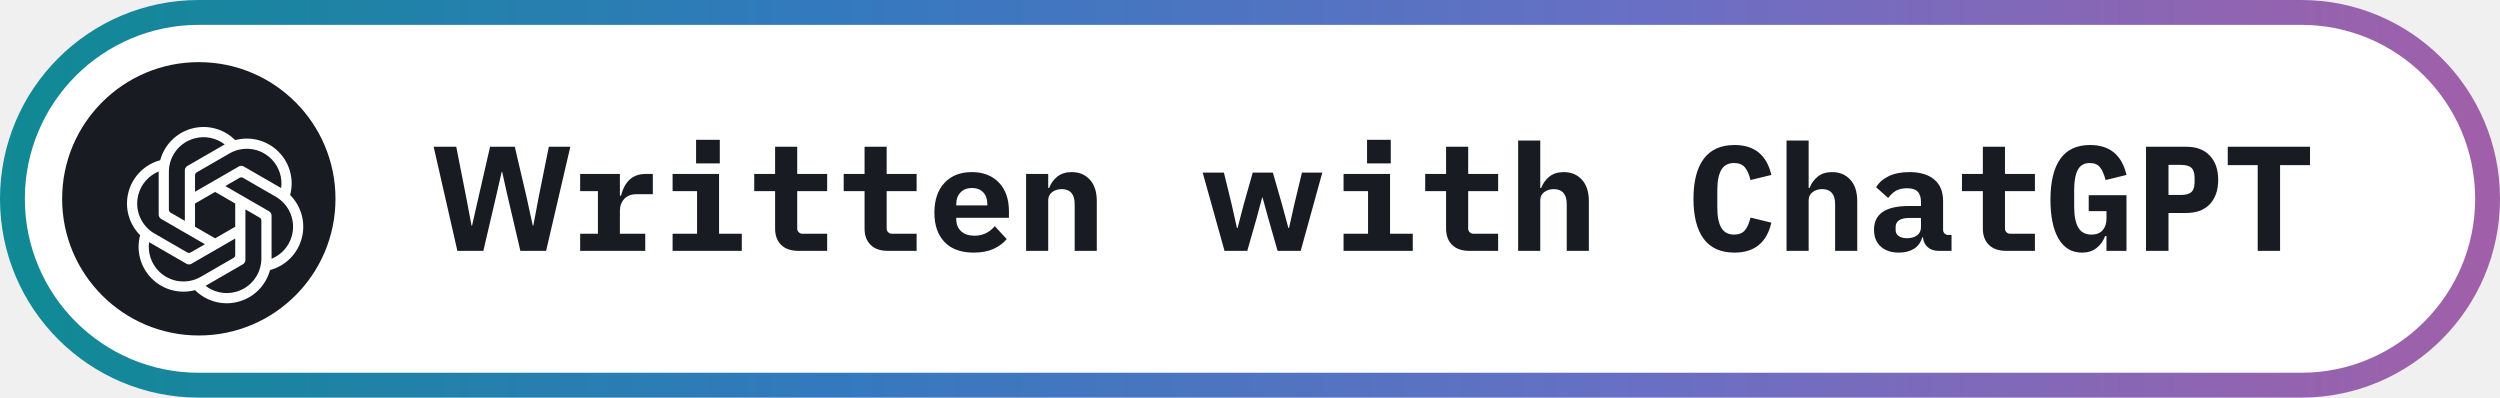
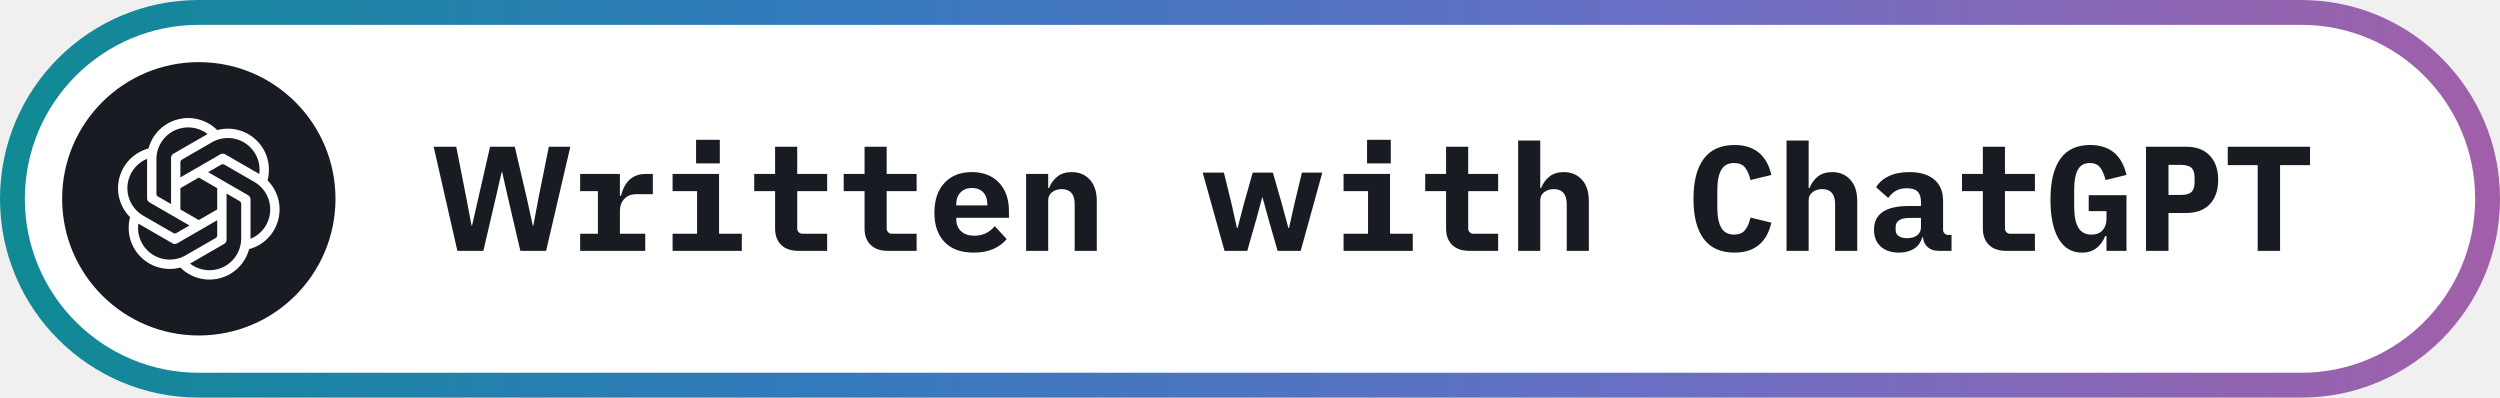
<svg xmlns="http://www.w3.org/2000/svg" width="201.2" height="32" viewBox="0 0 201.2 32" role="img" aria-label="Written with ChatGPT">
  <defs>
-     <g id="b07ddd0-mark" transform="translate(3 3) scale(0.04)">
+     <g id="b07ddd0-mark" transform="translate(2.884081 2.884067) scale(0.03665338)">
      <path d="M508.749 317.399C516.777 287.314 508.991 253.884 485.389 230.282C461.788 206.681 428.36 198.895 398.273 206.923C376.231 184.928 343.39 174.956 311.148 183.596C278.906 192.234 255.45 217.292 247.36 247.361C217.291 255.451 192.233 278.91 183.595 311.149C174.957 343.391 184.927 376.232 206.924 398.274C198.896 428.359 206.683 461.789 230.284 485.391C253.885 508.992 287.313 516.779 317.401 508.75C339.442 530.745 372.286 540.717 404.525 532.079C436.767 523.441 460.223 498.384 468.313 468.315C498.383 460.224 523.44 436.766 532.078 404.526C540.716 372.285 530.747 339.443 508.749 317.402V317.399ZM470.899 244.776C486.892 260.77 493.488 282.601 490.687 303.412L415.577 260.046C412.411 258.218 408.509 258.218 405.345 260.046L317.401 310.82V277.526C317.401 275.191 318.652 273.005 320.676 271.837L387.644 233.174C414.178 218.353 448.346 222.223 470.901 244.776H470.899ZM357.837 311.144L398.275 334.491V381.185L357.837 404.532L317.398 381.185V334.491L357.837 311.144ZM264.776 269.693C265.207 239.305 285.644 211.649 316.453 203.393C338.3 197.54 360.505 202.744 377.127 215.573L302.014 258.937C298.848 260.764 296.898 264.144 296.898 267.798V369.346L268.065 352.699C266.043 351.531 264.776 349.353 264.776 347.017V269.691V269.693ZM203.391 316.454C209.244 294.608 224.854 277.978 244.276 269.999V356.73C244.276 360.384 246.226 363.763 249.392 365.591L337.337 416.365L308.503 433.013C306.481 434.181 303.961 434.188 301.939 433.02L234.971 394.357C208.868 378.789 195.138 347.261 203.391 316.454ZM244.775 470.9C228.781 454.906 222.186 433.075 224.986 412.264L300.096 455.63C303.263 457.457 307.164 457.457 310.328 455.63L398.273 404.856V438.149C398.273 440.485 397.022 442.671 394.997 443.839L328.029 482.502C301.495 497.322 267.327 493.452 244.772 470.9H244.775ZM450.897 445.982C450.466 476.371 430.029 504.027 399.22 512.283C377.373 518.136 355.168 512.932 338.547 500.102L413.659 456.738C416.826 454.911 418.775 451.532 418.775 447.877V346.329L447.609 362.977C449.631 364.145 450.897 366.323 450.897 368.659V445.985V445.982ZM512.282 399.221C506.429 421.068 490.819 437.697 471.397 445.676V358.946C471.397 355.292 469.448 351.912 466.281 350.085L378.336 299.311L407.17 282.663C409.192 281.495 411.712 281.487 413.734 282.655L480.702 321.318C506.805 336.887 520.536 368.415 512.282 399.221Z" />
    </g>
    <g id="b07ddd0-text" transform="translate(35 20.19)">
      <path d="M-0.1 -8.38H1.72L2.51 -4.36L2.95 -2.03H2.99L3.52 -4.36L4.44 -8.38H6.43L7.37 -4.36L7.88 -2.03H7.92L8.36 -4.36L9.17 -8.38H10.9L8.95 0H6.88L5.82 -4.54L5.41 -6.37H5.38L4.96 -4.54L3.9 0H1.81ZM11.69 -1.38H13.12V-4.81H11.69V-6.19H14.89V-4.44H14.98Q15.42 -6.19 16.96 -6.19H17.54V-4.56H16.22Q15.59 -4.56 15.24 -4.18Q14.89 -3.8 14.89 -3.22V-1.38H16.93V0H11.69ZM22.93 -8.94V-7.04H21.02V-8.94ZM19.13 -1.38H21.1V-4.81H19.13V-6.19H22.87V-1.38H24.7V0H19.13ZM29.16 -1.79Q29.16 -1.62 29.28 -1.5Q29.4 -1.38 29.57 -1.38H31.57V0H29.28Q28.34 0 27.86 -0.49Q27.38 -0.97 27.38 -1.79V-4.81H25.7V-6.19H27.38V-8.38H29.16V-6.19H31.57V-4.81H29.16ZM36.36 -1.79Q36.36 -1.62 36.48 -1.5Q36.6 -1.38 36.77 -1.38H38.77V0H36.48Q35.54 0 35.06 -0.49Q34.58 -0.97 34.58 -1.79V-4.81H32.9V-6.19H34.58V-8.38H36.36V-6.19H38.77V-4.81H36.36ZM40.2 -3.07Q40.2 -4.6 41.01 -5.47Q41.82 -6.34 43.21 -6.34Q44.59 -6.34 45.4 -5.49Q46.2 -4.64 46.2 -3.19V-2.66H41.96V-2.56Q41.96 -1.94 42.35 -1.58Q42.73 -1.22 43.43 -1.22Q44.41 -1.22 45.06 -1.99L46.02 -0.95Q45.62 -0.46 44.96 -0.16Q44.3 0.14 43.37 0.14Q41.83 0.14 41.02 -0.71Q40.2 -1.56 40.2 -3.07ZM41.96 -3.76V-3.66H44.46V-3.76Q44.46 -4.36 44.13 -4.71Q43.8 -5.06 43.22 -5.06Q42.65 -5.06 42.31 -4.71Q41.96 -4.36 41.96 -3.76ZM47.58 0V-6.19H49.36V-5.06H49.43Q49.66 -5.64 50.11 -5.99Q50.56 -6.34 51.25 -6.34Q52.16 -6.34 52.72 -5.72Q53.27 -5.11 53.27 -4.01V0H51.49V-3.77Q51.49 -4.36 51.23 -4.66Q50.96 -4.97 50.45 -4.97Q50 -4.97 49.68 -4.73Q49.36 -4.49 49.36 -4.07V0ZM63.5 -6.3 64.12 -3.76 64.55 -1.84H64.6L65.1 -3.76L65.82 -6.3H67.44L68.17 -3.76L68.69 -1.84H68.74L69.17 -3.76L69.78 -6.3H71.42L69.68 0H67.82L67.06 -2.66L66.61 -4.3H66.58L66.14 -2.66L65.38 0H63.55L61.79 -6.3ZM76.93 -8.94V-7.04H75.02V-8.94ZM73.13 -1.38H75.1V-4.81H73.13V-6.19H76.87V-1.38H78.7V0H73.13ZM83.16 -1.79Q83.16 -1.62 83.28 -1.5Q83.4 -1.38 83.57 -1.38H85.57V0H83.28Q82.34 0 81.86 -0.49Q81.38 -0.97 81.38 -1.79V-4.81H79.7V-6.19H81.38V-8.38H83.16V-6.19H85.57V-4.81H83.16ZM87.18 -8.88H88.96V-5.06H89.03Q89.26 -5.64 89.71 -5.99Q90.16 -6.34 90.85 -6.34Q91.76 -6.34 92.32 -5.72Q92.87 -5.11 92.87 -4.01V0H91.09V-3.77Q91.09 -4.36 90.83 -4.66Q90.56 -4.97 90.05 -4.97Q89.6 -4.97 89.28 -4.73Q88.96 -4.49 88.96 -4.07V0H87.18ZM101.29 -4.19Q101.29 -6.29 102.11 -7.4Q102.94 -8.52 104.59 -8.52Q107 -8.52 107.56 -6.11L105.88 -5.7Q105.72 -6.37 105.43 -6.72Q105.14 -7.07 104.56 -7.07Q103.85 -7.07 103.53 -6.52Q103.21 -5.96 103.21 -4.92V-3.46Q103.21 -2.41 103.53 -1.86Q103.85 -1.31 104.56 -1.31Q105.14 -1.31 105.43 -1.66Q105.72 -2 105.88 -2.68L107.56 -2.27Q107 0.14 104.59 0.14Q102.94 0.14 102.11 -0.97Q101.29 -2.09 101.29 -4.19ZM108.78 -8.88H110.56V-5.06H110.63Q110.86 -5.64 111.31 -5.99Q111.76 -6.34 112.45 -6.34Q113.36 -6.34 113.92 -5.72Q114.47 -5.11 114.47 -4.01V0H112.69V-3.77Q112.69 -4.36 112.43 -4.66Q112.16 -4.97 111.65 -4.97Q111.2 -4.97 110.88 -4.73Q110.56 -4.49 110.56 -4.07V0H108.78ZM121.04 0Q120.49 0 120.15 -0.29Q119.81 -0.58 119.76 -1.09H119.7Q119.54 -0.49 119.04 -0.17Q118.54 0.14 117.82 0.14Q116.9 0.14 116.36 -0.35Q115.82 -0.84 115.82 -1.7Q115.82 -3.61 118.61 -3.61H119.6V-3.92Q119.6 -4.49 119.34 -4.76Q119.08 -5.04 118.48 -5.04Q117.95 -5.04 117.59 -4.84Q117.24 -4.63 116.96 -4.26L115.99 -5.12Q116.32 -5.68 117 -6.01Q117.68 -6.34 118.68 -6.34Q119.96 -6.34 120.67 -5.74Q121.38 -5.15 121.38 -4V-1.69Q121.38 -1.52 121.5 -1.4Q121.62 -1.28 121.79 -1.28H122.06V0ZM119.6 -1.91V-2.65H118.66Q118.13 -2.65 117.85 -2.47Q117.56 -2.28 117.56 -1.92V-1.68Q117.56 -1.36 117.81 -1.19Q118.06 -1.02 118.49 -1.02Q118.98 -1.02 119.29 -1.25Q119.6 -1.49 119.6 -1.91ZM126.36 -1.79Q126.36 -1.62 126.48 -1.5Q126.6 -1.38 126.77 -1.38H128.77V0H126.48Q125.54 0 125.06 -0.49Q124.58 -0.97 124.58 -1.79V-4.81H122.9V-6.19H124.58V-8.38H126.36V-6.19H128.77V-4.81H126.36ZM134.53 -1.19H134.42Q134.2 -0.6 133.73 -0.23Q133.27 0.14 132.55 0.14Q131.33 0.14 130.67 -0.98Q130.02 -2.1 130.02 -4.12Q130.02 -6.28 130.81 -7.4Q131.6 -8.52 133.21 -8.52Q135.58 -8.52 136.14 -6.11L134.46 -5.7Q134.29 -6.35 134.02 -6.71Q133.74 -7.07 133.18 -7.07Q132.52 -7.07 132.22 -6.52Q131.93 -5.98 131.93 -4.92V-3.55Q131.93 -2.47 132.25 -1.89Q132.58 -1.31 133.32 -1.31Q133.91 -1.31 134.22 -1.66Q134.53 -2.02 134.53 -2.59V-3.2H133.1V-4.48H136.14V0H134.53ZM137.71 0V-8.38H140.95Q142.18 -8.38 142.85 -7.66Q143.52 -6.95 143.52 -5.71Q143.52 -4.48 142.85 -3.76Q142.18 -3.05 140.95 -3.05H139.52V0ZM139.52 -4.5H140.5Q141.12 -4.5 141.37 -4.74Q141.62 -4.98 141.62 -5.53V-5.89Q141.62 -6.44 141.37 -6.68Q141.12 -6.92 140.5 -6.92H139.52ZM148.5 -6.9V0H146.7V-6.9H144.29V-8.38H150.91V-6.9Z" />
    </g>
-     <clipPath id="b07ddd0-plate">
-       <circle cx="16" cy="16" r="11" />
-     </clipPath>
    <linearGradient id="b07ddd0-ring-light" x1="0" y1="0" x2="1" y2="0">
      <stop offset="0%" stop-color="#0F8A93" />
      <stop offset="33.33%" stop-color="#3379BE" />
      <stop offset="66.67%" stop-color="#6A6FC4" />
      <stop offset="100%" stop-color="#A25FA8" />
    </linearGradient>
  </defs>
  <g transform="scale(1)">
    <g>
      <rect x="0" y="0" width="201.2" height="32" rx="16" fill="url(#b07ddd0-ring-light)" />
      <rect x="2" y="2" width="197.2" height="28" rx="14" fill="#FFFFFF" />
      <circle cx="16" cy="16" r="11" fill="#181C22" />
-       <use href="#b07ddd0-mark" clip-path="url(#b07ddd0-plate)" fill="#FFFFFF" />
+       <use href="#b07ddd0-mark" fill="#FFFFFF" />
      <use href="#b07ddd0-text" fill="#181C22" />
    </g>
  </g>
</svg>
